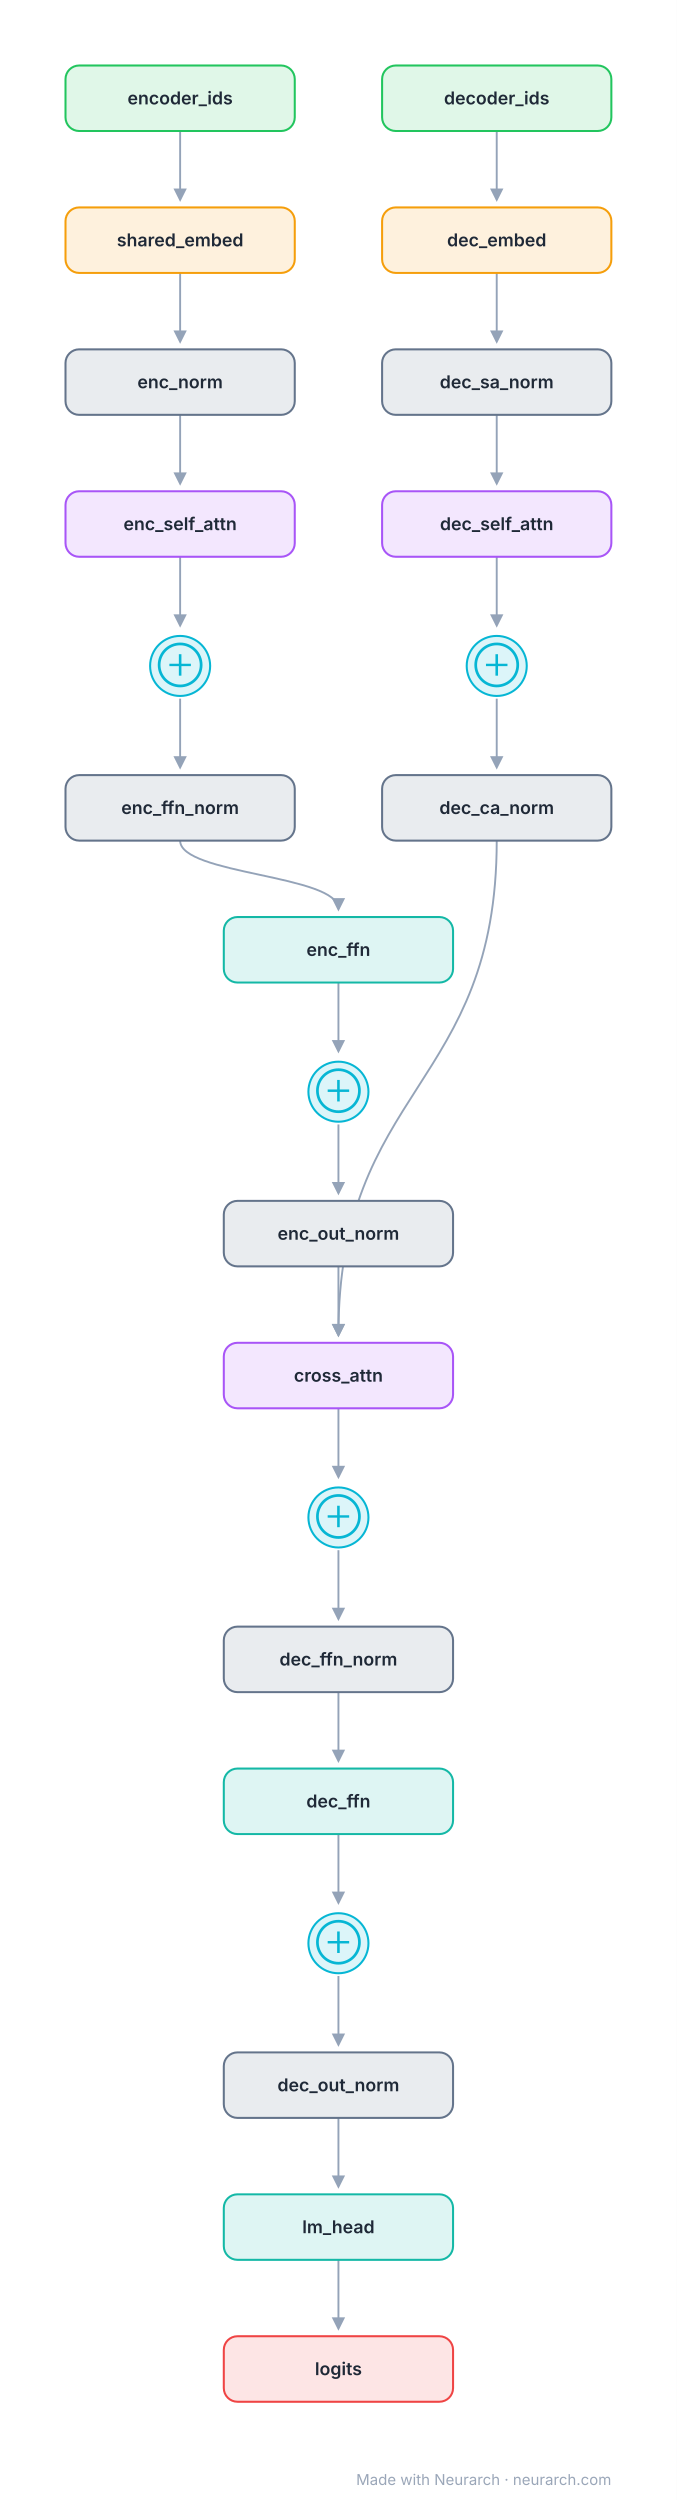
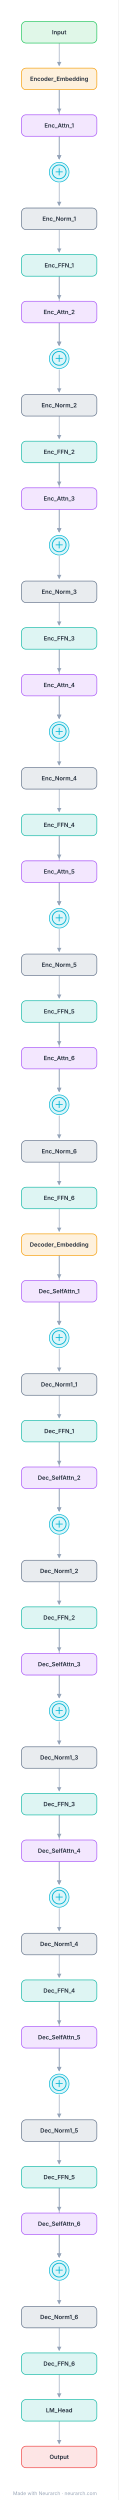
- <svg xmlns="http://www.w3.org/2000/svg" width="496" height="1832" viewBox="0 0 496 1832" font-family="-apple-system, 'Segoe UI', Inter, Helvetica, Arial, sans-serif">
+ <svg xmlns="http://www.w3.org/2000/svg" width="264" height="5576" viewBox="0 0 264 5576" font-family="-apple-system, 'Segoe UI', Inter, Helvetica, Arial, sans-serif">
  <defs>
    <marker id="arrow" viewBox="0 0 10 10" refX="8" refY="5" markerWidth="7" markerHeight="7" orient="auto-start-reverse">
      <path d="M0,0 L10,5 L0,10 z" fill="#94a3b8" />
    </marker>
  </defs>
-   <rect x="0" y="0" width="496" height="1832" fill="#ffffff" />
+   <rect x="0" y="0" width="264" height="5576" fill="#ffffff" />
  <path d="M132.0,96.0 C132.0,121.0 132.0,121.0 132.0,146.0" fill="none" stroke="#94a3b8" stroke-width="1.4" marker-end="url(#arrow)" />
  <path d="M132.0,200.0 C132.0,225.0 132.0,225.0 132.0,250.0" fill="none" stroke="#94a3b8" stroke-width="1.4" marker-end="url(#arrow)" />
+   <path d="M132.0,200.0 C132.0,277.0 132.0,277.0 132.0,354.0" fill="none" stroke="#94a3b8" stroke-width="1.4" marker-end="url(#arrow)" />
  <path d="M132.0,304.0 C132.0,329.0 132.0,329.0 132.0,354.0" fill="none" stroke="#94a3b8" stroke-width="1.4" marker-end="url(#arrow)" />
  <path d="M132.0,408.0 C132.0,433.0 132.0,433.0 132.0,458.0" fill="none" stroke="#94a3b8" stroke-width="1.4" marker-end="url(#arrow)" />
  <path d="M132.0,512.0 C132.0,537.0 132.0,537.0 132.0,562.0" fill="none" stroke="#94a3b8" stroke-width="1.4" marker-end="url(#arrow)" />
-   <path d="M132.0,616.0 C132.0,641.0 248.0,641.0 248.0,666.0" fill="none" stroke="#94a3b8" stroke-width="1.4" marker-end="url(#arrow)" />
-   <path d="M248.0,720.0 C248.0,745.0 248.0,745.0 248.0,770.0" fill="none" stroke="#94a3b8" stroke-width="1.4" marker-end="url(#arrow)" />
-   <path d="M248.0,824.0 C248.0,849.0 248.0,849.0 248.0,874.0" fill="none" stroke="#94a3b8" stroke-width="1.4" marker-end="url(#arrow)" />
-   <path d="M364.0,96.0 C364.0,121.0 364.0,121.0 364.0,146.0" fill="none" stroke="#94a3b8" stroke-width="1.4" marker-end="url(#arrow)" />
-   <path d="M364.0,200.0 C364.0,225.0 364.0,225.0 364.0,250.0" fill="none" stroke="#94a3b8" stroke-width="1.4" marker-end="url(#arrow)" />
-   <path d="M364.0,304.0 C364.0,329.0 364.0,329.0 364.0,354.0" fill="none" stroke="#94a3b8" stroke-width="1.4" marker-end="url(#arrow)" />
-   <path d="M364.0,408.0 C364.0,433.0 364.0,433.0 364.0,458.0" fill="none" stroke="#94a3b8" stroke-width="1.4" marker-end="url(#arrow)" />
-   <path d="M364.0,512.0 C364.0,537.0 364.0,537.0 364.0,562.0" fill="none" stroke="#94a3b8" stroke-width="1.4" marker-end="url(#arrow)" />
-   <path d="M364.0,616.0 C364.0,797.0 248.0,797.0 248.0,978.0" fill="none" stroke="#94a3b8" stroke-width="1.4" marker-end="url(#arrow)" />
-   <path d="M248.0,928.0 C248.0,953.0 248.0,953.0 248.0,978.0" fill="none" stroke="#94a3b8" stroke-width="1.4" marker-end="url(#arrow)" />
-   <path d="M248.0,1032.0 C248.0,1057.0 248.0,1057.0 248.0,1082.0" fill="none" stroke="#94a3b8" stroke-width="1.4" marker-end="url(#arrow)" />
-   <path d="M248.0,1136.0 C248.0,1161.0 248.0,1161.0 248.0,1186.0" fill="none" stroke="#94a3b8" stroke-width="1.4" marker-end="url(#arrow)" />
-   <path d="M248.0,1240.0 C248.0,1265.0 248.0,1265.0 248.0,1290.0" fill="none" stroke="#94a3b8" stroke-width="1.4" marker-end="url(#arrow)" />
-   <path d="M248.0,1344.0 C248.0,1369.0 248.0,1369.0 248.0,1394.0" fill="none" stroke="#94a3b8" stroke-width="1.4" marker-end="url(#arrow)" />
-   <path d="M248.0,1448.0 C248.0,1473.0 248.0,1473.0 248.0,1498.0" fill="none" stroke="#94a3b8" stroke-width="1.4" marker-end="url(#arrow)" />
-   <path d="M248.0,1552.0 C248.0,1577.0 248.0,1577.0 248.0,1602.0" fill="none" stroke="#94a3b8" stroke-width="1.4" marker-end="url(#arrow)" />
-   <path d="M248.0,1656.0 C248.0,1681.0 248.0,1681.0 248.0,1706.0" fill="none" stroke="#94a3b8" stroke-width="1.4" marker-end="url(#arrow)" />
+   <path d="M132.0,616.0 C132.0,641.0 132.0,641.0 132.0,666.0" fill="none" stroke="#94a3b8" stroke-width="1.4" marker-end="url(#arrow)" />
+   <path d="M132.0,616.0 C132.0,693.0 132.0,693.0 132.0,770.0" fill="none" stroke="#94a3b8" stroke-width="1.4" marker-end="url(#arrow)" />
+   <path d="M132.0,720.0 C132.0,745.0 132.0,745.0 132.0,770.0" fill="none" stroke="#94a3b8" stroke-width="1.4" marker-end="url(#arrow)" />
+   <path d="M132.0,824.0 C132.0,849.0 132.0,849.0 132.0,874.0" fill="none" stroke="#94a3b8" stroke-width="1.4" marker-end="url(#arrow)" />
+   <path d="M132.0,928.0 C132.0,953.0 132.0,953.0 132.0,978.0" fill="none" stroke="#94a3b8" stroke-width="1.4" marker-end="url(#arrow)" />
+   <path d="M132.0,1032.0 C132.0,1057.0 132.0,1057.0 132.0,1082.0" fill="none" stroke="#94a3b8" stroke-width="1.4" marker-end="url(#arrow)" />
+   <path d="M132.0,1032.0 C132.0,1109.0 132.0,1109.0 132.0,1186.0" fill="none" stroke="#94a3b8" stroke-width="1.4" marker-end="url(#arrow)" />
+   <path d="M132.0,1136.0 C132.0,1161.0 132.0,1161.0 132.0,1186.0" fill="none" stroke="#94a3b8" stroke-width="1.4" marker-end="url(#arrow)" />
+   <path d="M132.0,1240.0 C132.0,1265.0 132.0,1265.0 132.0,1290.0" fill="none" stroke="#94a3b8" stroke-width="1.4" marker-end="url(#arrow)" />
+   <path d="M132.0,1344.0 C132.0,1369.0 132.0,1369.0 132.0,1394.0" fill="none" stroke="#94a3b8" stroke-width="1.4" marker-end="url(#arrow)" />
+   <path d="M132.0,1448.0 C132.0,1473.0 132.0,1473.0 132.0,1498.0" fill="none" stroke="#94a3b8" stroke-width="1.4" marker-end="url(#arrow)" />
+   <path d="M132.0,1448.0 C132.0,1525.0 132.0,1525.0 132.0,1602.0" fill="none" stroke="#94a3b8" stroke-width="1.4" marker-end="url(#arrow)" />
+   <path d="M132.0,1552.0 C132.0,1577.0 132.0,1577.0 132.0,1602.0" fill="none" stroke="#94a3b8" stroke-width="1.4" marker-end="url(#arrow)" />
+   <path d="M132.0,1656.0 C132.0,1681.0 132.0,1681.0 132.0,1706.0" fill="none" stroke="#94a3b8" stroke-width="1.4" marker-end="url(#arrow)" />
+   <path d="M132.0,1760.0 C132.0,1785.0 132.0,1785.0 132.0,1810.0" fill="none" stroke="#94a3b8" stroke-width="1.4" marker-end="url(#arrow)" />
+   <path d="M132.0,1864.0 C132.0,1889.0 132.0,1889.0 132.0,1914.0" fill="none" stroke="#94a3b8" stroke-width="1.4" marker-end="url(#arrow)" />
+   <path d="M132.0,1864.0 C132.0,1941.0 132.0,1941.0 132.0,2018.0" fill="none" stroke="#94a3b8" stroke-width="1.4" marker-end="url(#arrow)" />
+   <path d="M132.0,1968.0 C132.0,1993.0 132.0,1993.0 132.0,2018.0" fill="none" stroke="#94a3b8" stroke-width="1.4" marker-end="url(#arrow)" />
+   <path d="M132.0,2072.0 C132.0,2097.0 132.0,2097.0 132.0,2122.0" fill="none" stroke="#94a3b8" stroke-width="1.4" marker-end="url(#arrow)" />
+   <path d="M132.0,2176.0 C132.0,2201.0 132.0,2201.0 132.0,2226.0" fill="none" stroke="#94a3b8" stroke-width="1.4" marker-end="url(#arrow)" />
+   <path d="M132.0,2280.0 C132.0,2305.0 132.0,2305.0 132.0,2330.0" fill="none" stroke="#94a3b8" stroke-width="1.4" marker-end="url(#arrow)" />
+   <path d="M132.0,2280.0 C132.0,2357.0 132.0,2357.0 132.0,2434.0" fill="none" stroke="#94a3b8" stroke-width="1.4" marker-end="url(#arrow)" />
+   <path d="M132.0,2384.0 C132.0,2409.0 132.0,2409.0 132.0,2434.0" fill="none" stroke="#94a3b8" stroke-width="1.4" marker-end="url(#arrow)" />
+   <path d="M132.0,2488.0 C132.0,2513.0 132.0,2513.0 132.0,2538.0" fill="none" stroke="#94a3b8" stroke-width="1.4" marker-end="url(#arrow)" />
+   <path d="M132.0,2592.0 C132.0,2617.0 132.0,2617.0 132.0,2642.0" fill="none" stroke="#94a3b8" stroke-width="1.4" marker-end="url(#arrow)" />
+   <path d="M132.0,2800.0 C132.0,2825.0 132.0,2825.0 132.0,2850.0" fill="none" stroke="#94a3b8" stroke-width="1.4" marker-end="url(#arrow)" />
+   <path d="M132.0,2800.0 C132.0,2877.0 132.0,2877.0 132.0,2954.0" fill="none" stroke="#94a3b8" stroke-width="1.4" marker-end="url(#arrow)" />
+   <path d="M132.0,2904.0 C132.0,2929.0 132.0,2929.0 132.0,2954.0" fill="none" stroke="#94a3b8" stroke-width="1.4" marker-end="url(#arrow)" />
+   <path d="M132.0,3008.0 C132.0,3033.0 132.0,3033.0 132.0,3058.0" fill="none" stroke="#94a3b8" stroke-width="1.4" marker-end="url(#arrow)" />
+   <path d="M132.0,3112.0 C132.0,3137.0 132.0,3137.0 132.0,3162.0" fill="none" stroke="#94a3b8" stroke-width="1.4" marker-end="url(#arrow)" />
+   <path d="M132.0,3216.0 C132.0,3241.0 132.0,3241.0 132.0,3266.0" fill="none" stroke="#94a3b8" stroke-width="1.4" marker-end="url(#arrow)" />
+   <path d="M132.0,3216.0 C132.0,3293.0 132.0,3293.0 132.0,3370.0" fill="none" stroke="#94a3b8" stroke-width="1.4" marker-end="url(#arrow)" />
+   <path d="M132.0,3320.0 C132.0,3345.0 132.0,3345.0 132.0,3370.0" fill="none" stroke="#94a3b8" stroke-width="1.4" marker-end="url(#arrow)" />
+   <path d="M132.0,3424.0 C132.0,3449.0 132.0,3449.0 132.0,3474.0" fill="none" stroke="#94a3b8" stroke-width="1.4" marker-end="url(#arrow)" />
+   <path d="M132.0,3528.0 C132.0,3553.0 132.0,3553.0 132.0,3578.0" fill="none" stroke="#94a3b8" stroke-width="1.4" marker-end="url(#arrow)" />
+   <path d="M132.0,3632.0 C132.0,3657.0 132.0,3657.0 132.0,3682.0" fill="none" stroke="#94a3b8" stroke-width="1.4" marker-end="url(#arrow)" />
+   <path d="M132.0,3632.0 C132.0,3709.0 132.0,3709.0 132.0,3786.0" fill="none" stroke="#94a3b8" stroke-width="1.4" marker-end="url(#arrow)" />
+   <path d="M132.0,3736.0 C132.0,3761.0 132.0,3761.0 132.0,3786.0" fill="none" stroke="#94a3b8" stroke-width="1.4" marker-end="url(#arrow)" />
+   <path d="M132.0,3840.0 C132.0,3865.0 132.0,3865.0 132.0,3890.0" fill="none" stroke="#94a3b8" stroke-width="1.4" marker-end="url(#arrow)" />
+   <path d="M132.0,3944.0 C132.0,3969.0 132.0,3969.0 132.0,3994.0" fill="none" stroke="#94a3b8" stroke-width="1.4" marker-end="url(#arrow)" />
+   <path d="M132.0,4048.0 C132.0,4073.0 132.0,4073.0 132.0,4098.0" fill="none" stroke="#94a3b8" stroke-width="1.4" marker-end="url(#arrow)" />
+   <path d="M132.0,4048.0 C132.0,4125.0 132.0,4125.0 132.0,4202.0" fill="none" stroke="#94a3b8" stroke-width="1.4" marker-end="url(#arrow)" />
+   <path d="M132.0,4152.0 C132.0,4177.0 132.0,4177.0 132.0,4202.0" fill="none" stroke="#94a3b8" stroke-width="1.4" marker-end="url(#arrow)" />
+   <path d="M132.0,4256.0 C132.0,4281.0 132.0,4281.0 132.0,4306.0" fill="none" stroke="#94a3b8" stroke-width="1.4" marker-end="url(#arrow)" />
+   <path d="M132.0,4360.0 C132.0,4385.0 132.0,4385.0 132.0,4410.0" fill="none" stroke="#94a3b8" stroke-width="1.4" marker-end="url(#arrow)" />
+   <path d="M132.0,4464.0 C132.0,4489.0 132.0,4489.0 132.0,4514.0" fill="none" stroke="#94a3b8" stroke-width="1.4" marker-end="url(#arrow)" />
+   <path d="M132.0,4464.0 C132.0,4541.0 132.0,4541.0 132.0,4618.0" fill="none" stroke="#94a3b8" stroke-width="1.4" marker-end="url(#arrow)" />
+   <path d="M132.0,4568.0 C132.0,4593.0 132.0,4593.0 132.0,4618.0" fill="none" stroke="#94a3b8" stroke-width="1.4" marker-end="url(#arrow)" />
+   <path d="M132.0,4672.0 C132.0,4697.0 132.0,4697.0 132.0,4722.0" fill="none" stroke="#94a3b8" stroke-width="1.4" marker-end="url(#arrow)" />
+   <path d="M132.0,4776.0 C132.0,4801.0 132.0,4801.0 132.0,4826.0" fill="none" stroke="#94a3b8" stroke-width="1.4" marker-end="url(#arrow)" />
+   <path d="M132.0,4880.0 C132.0,4905.0 132.0,4905.0 132.0,4930.0" fill="none" stroke="#94a3b8" stroke-width="1.4" marker-end="url(#arrow)" />
+   <path d="M132.0,4880.0 C132.0,4957.0 132.0,4957.0 132.0,5034.0" fill="none" stroke="#94a3b8" stroke-width="1.4" marker-end="url(#arrow)" />
+   <path d="M132.0,4984.0 C132.0,5009.0 132.0,5009.0 132.0,5034.0" fill="none" stroke="#94a3b8" stroke-width="1.4" marker-end="url(#arrow)" />
+   <path d="M132.0,5088.0 C132.0,5113.0 132.0,5113.0 132.0,5138.0" fill="none" stroke="#94a3b8" stroke-width="1.4" marker-end="url(#arrow)" />
+   <path d="M132.0,5192.0 C132.0,5217.0 132.0,5217.0 132.0,5242.0" fill="none" stroke="#94a3b8" stroke-width="1.4" marker-end="url(#arrow)" />
+   <path d="M132.0,2696.0 C132.0,2721.0 132.0,2721.0 132.0,2746.0" fill="none" stroke="#94a3b8" stroke-width="1.4" marker-end="url(#arrow)" />
+   <path d="M132.0,5296.0 C132.0,5321.0 132.0,5321.0 132.0,5346.0" fill="none" stroke="#94a3b8" stroke-width="1.4" marker-end="url(#arrow)" />
+   <path d="M132.0,5400.0 C132.0,5425.0 132.0,5425.0 132.0,5450.0" fill="none" stroke="#94a3b8" stroke-width="1.4" marker-end="url(#arrow)" />
  <rect x="48.0" y="48.0" width="168" height="48" rx="10" fill="rgb(224, 247, 232)" stroke="#22c55e" stroke-width="1.5" />
-   <text x="132.0" y="76.5" text-anchor="middle" font-size="13" font-weight="600" fill="#1f2937">encoder_ids</text>
+   <text x="132.0" y="76.5" text-anchor="middle" font-size="13" font-weight="600" fill="#1f2937">Input</text>
  <rect x="48.0" y="152.0" width="168" height="48" rx="10" fill="rgb(254, 241, 221)" stroke="#f59e0b" stroke-width="1.5" />
-   <text x="132.0" y="180.5" text-anchor="middle" font-size="13" font-weight="600" fill="#1f2937">shared_embed</text>
-   <rect x="48.0" y="256.0" width="168" height="48" rx="10" fill="rgb(233, 236, 239)" stroke="#64748b" stroke-width="1.5" />
-   <text x="132.0" y="284.5" text-anchor="middle" font-size="13" font-weight="600" fill="#1f2937">enc_norm</text>
-   <rect x="48.0" y="360.0" width="168" height="48" rx="10" fill="rgb(243, 231, 254)" stroke="#a855f7" stroke-width="1.5" />
-   <text x="132.0" y="388.5" text-anchor="middle" font-size="13" font-weight="600" fill="#1f2937">enc_self_attn</text>
-   <circle cx="132.0" cy="488.0" r="22" fill="rgb(220, 245, 249)" stroke="#06b6d4" stroke-width="1.5" />
-   <text x="132.0" y="496.0" text-anchor="middle" font-size="24" fill="#06b6d4">⊕</text>
-   <rect x="48.0" y="568.0" width="168" height="48" rx="10" fill="rgb(233, 236, 239)" stroke="#64748b" stroke-width="1.5" />
-   <text x="132.0" y="596.5" text-anchor="middle" font-size="13" font-weight="600" fill="#1f2937">enc_ffn_norm</text>
-   <rect x="164.0" y="672.0" width="168" height="48" rx="10" fill="rgb(222, 245, 243)" stroke="#14b8a6" stroke-width="1.5" />
-   <text x="248.0" y="700.5" text-anchor="middle" font-size="13" font-weight="600" fill="#1f2937">enc_ffn</text>
-   <circle cx="248.0" cy="800.0" r="22" fill="rgb(220, 245, 249)" stroke="#06b6d4" stroke-width="1.5" />
-   <text x="248.0" y="808.0" text-anchor="middle" font-size="24" fill="#06b6d4">⊕</text>
-   <rect x="164.0" y="880.0" width="168" height="48" rx="10" fill="rgb(233, 236, 239)" stroke="#64748b" stroke-width="1.5" />
-   <text x="248.0" y="908.5" text-anchor="middle" font-size="13" font-weight="600" fill="#1f2937">enc_out_norm</text>
-   <rect x="280.0" y="48.0" width="168" height="48" rx="10" fill="rgb(224, 247, 232)" stroke="#22c55e" stroke-width="1.5" />
-   <text x="364.0" y="76.5" text-anchor="middle" font-size="13" font-weight="600" fill="#1f2937">decoder_ids</text>
-   <rect x="280.0" y="152.0" width="168" height="48" rx="10" fill="rgb(254, 241, 221)" stroke="#f59e0b" stroke-width="1.5" />
-   <text x="364.0" y="180.5" text-anchor="middle" font-size="13" font-weight="600" fill="#1f2937">dec_embed</text>
-   <rect x="280.0" y="256.0" width="168" height="48" rx="10" fill="rgb(233, 236, 239)" stroke="#64748b" stroke-width="1.5" />
-   <text x="364.0" y="284.5" text-anchor="middle" font-size="13" font-weight="600" fill="#1f2937">dec_sa_norm</text>
-   <rect x="280.0" y="360.0" width="168" height="48" rx="10" fill="rgb(243, 231, 254)" stroke="#a855f7" stroke-width="1.5" />
-   <text x="364.0" y="388.5" text-anchor="middle" font-size="13" font-weight="600" fill="#1f2937">dec_self_attn</text>
-   <circle cx="364.0" cy="488.0" r="22" fill="rgb(220, 245, 249)" stroke="#06b6d4" stroke-width="1.5" />
-   <text x="364.0" y="496.0" text-anchor="middle" font-size="24" fill="#06b6d4">⊕</text>
-   <rect x="280.0" y="568.0" width="168" height="48" rx="10" fill="rgb(233, 236, 239)" stroke="#64748b" stroke-width="1.5" />
-   <text x="364.0" y="596.5" text-anchor="middle" font-size="13" font-weight="600" fill="#1f2937">dec_ca_norm</text>
-   <rect x="164.0" y="984.0" width="168" height="48" rx="10" fill="rgb(243, 231, 254)" stroke="#a855f7" stroke-width="1.5" />
-   <text x="248.0" y="1012.5" text-anchor="middle" font-size="13" font-weight="600" fill="#1f2937">cross_attn</text>
-   <circle cx="248.0" cy="1112.0" r="22" fill="rgb(220, 245, 249)" stroke="#06b6d4" stroke-width="1.5" />
-   <text x="248.0" y="1120.0" text-anchor="middle" font-size="24" fill="#06b6d4">⊕</text>
-   <rect x="164.0" y="1192.0" width="168" height="48" rx="10" fill="rgb(233, 236, 239)" stroke="#64748b" stroke-width="1.5" />
-   <text x="248.0" y="1220.5" text-anchor="middle" font-size="13" font-weight="600" fill="#1f2937">dec_ffn_norm</text>
-   <rect x="164.0" y="1296.0" width="168" height="48" rx="10" fill="rgb(222, 245, 243)" stroke="#14b8a6" stroke-width="1.5" />
-   <text x="248.0" y="1324.5" text-anchor="middle" font-size="13" font-weight="600" fill="#1f2937">dec_ffn</text>
-   <circle cx="248.0" cy="1424.0" r="22" fill="rgb(220, 245, 249)" stroke="#06b6d4" stroke-width="1.5" />
-   <text x="248.0" y="1432.0" text-anchor="middle" font-size="24" fill="#06b6d4">⊕</text>
-   <rect x="164.0" y="1504.0" width="168" height="48" rx="10" fill="rgb(233, 236, 239)" stroke="#64748b" stroke-width="1.5" />
-   <text x="248.0" y="1532.5" text-anchor="middle" font-size="13" font-weight="600" fill="#1f2937">dec_out_norm</text>
-   <rect x="164.0" y="1608.0" width="168" height="48" rx="10" fill="rgb(222, 245, 243)" stroke="#14b8a6" stroke-width="1.5" />
-   <text x="248.0" y="1636.5" text-anchor="middle" font-size="13" font-weight="600" fill="#1f2937">lm_head</text>
-   <rect x="164.0" y="1712.0" width="168" height="48" rx="10" fill="rgb(253, 229, 229)" stroke="#ef4444" stroke-width="1.5" />
-   <text x="248.0" y="1740.5" text-anchor="middle" font-size="13" font-weight="600" fill="#1f2937">logits</text>
-   <text x="448.0" y="1821.0" text-anchor="end" font-size="11" fill="#9aa6b8">Made with Neurarch · neurarch.com</text>
+   <text x="132.0" y="180.5" text-anchor="middle" font-size="13" font-weight="600" fill="#1f2937">Encoder_Embedding</text>
+   <rect x="48.0" y="256.0" width="168" height="48" rx="10" fill="rgb(243, 231, 254)" stroke="#a855f7" stroke-width="1.5" />
+   <text x="132.0" y="284.5" text-anchor="middle" font-size="13" font-weight="600" fill="#1f2937">Enc_Attn_1</text>
+   <circle cx="132.0" cy="384.0" r="22" fill="rgb(220, 245, 249)" stroke="#06b6d4" stroke-width="1.5" />
+   <text x="132.0" y="392.0" text-anchor="middle" font-size="24" fill="#06b6d4">⊕</text>
+   <rect x="48.0" y="464.0" width="168" height="48" rx="10" fill="rgb(233, 236, 239)" stroke="#64748b" stroke-width="1.5" />
+   <text x="132.0" y="492.5" text-anchor="middle" font-size="13" font-weight="600" fill="#1f2937">Enc_Norm_1</text>
+   <rect x="48.0" y="568.0" width="168" height="48" rx="10" fill="rgb(222, 245, 243)" stroke="#14b8a6" stroke-width="1.5" />
+   <text x="132.0" y="596.5" text-anchor="middle" font-size="13" font-weight="600" fill="#1f2937">Enc_FFN_1</text>
+   <rect x="48.0" y="672.0" width="168" height="48" rx="10" fill="rgb(243, 231, 254)" stroke="#a855f7" stroke-width="1.5" />
+   <text x="132.0" y="700.5" text-anchor="middle" font-size="13" font-weight="600" fill="#1f2937">Enc_Attn_2</text>
+   <circle cx="132.0" cy="800.0" r="22" fill="rgb(220, 245, 249)" stroke="#06b6d4" stroke-width="1.5" />
+   <text x="132.0" y="808.0" text-anchor="middle" font-size="24" fill="#06b6d4">⊕</text>
+   <rect x="48.0" y="880.0" width="168" height="48" rx="10" fill="rgb(233, 236, 239)" stroke="#64748b" stroke-width="1.5" />
+   <text x="132.0" y="908.5" text-anchor="middle" font-size="13" font-weight="600" fill="#1f2937">Enc_Norm_2</text>
+   <rect x="48.0" y="984.0" width="168" height="48" rx="10" fill="rgb(222, 245, 243)" stroke="#14b8a6" stroke-width="1.5" />
+   <text x="132.0" y="1012.5" text-anchor="middle" font-size="13" font-weight="600" fill="#1f2937">Enc_FFN_2</text>
+   <rect x="48.0" y="1088.0" width="168" height="48" rx="10" fill="rgb(243, 231, 254)" stroke="#a855f7" stroke-width="1.5" />
+   <text x="132.0" y="1116.5" text-anchor="middle" font-size="13" font-weight="600" fill="#1f2937">Enc_Attn_3</text>
+   <circle cx="132.0" cy="1216.0" r="22" fill="rgb(220, 245, 249)" stroke="#06b6d4" stroke-width="1.5" />
+   <text x="132.0" y="1224.0" text-anchor="middle" font-size="24" fill="#06b6d4">⊕</text>
+   <rect x="48.0" y="1296.0" width="168" height="48" rx="10" fill="rgb(233, 236, 239)" stroke="#64748b" stroke-width="1.5" />
+   <text x="132.0" y="1324.5" text-anchor="middle" font-size="13" font-weight="600" fill="#1f2937">Enc_Norm_3</text>
+   <rect x="48.0" y="1400.0" width="168" height="48" rx="10" fill="rgb(222, 245, 243)" stroke="#14b8a6" stroke-width="1.5" />
+   <text x="132.0" y="1428.5" text-anchor="middle" font-size="13" font-weight="600" fill="#1f2937">Enc_FFN_3</text>
+   <rect x="48.0" y="1504.0" width="168" height="48" rx="10" fill="rgb(243, 231, 254)" stroke="#a855f7" stroke-width="1.5" />
+   <text x="132.0" y="1532.5" text-anchor="middle" font-size="13" font-weight="600" fill="#1f2937">Enc_Attn_4</text>
+   <circle cx="132.0" cy="1632.0" r="22" fill="rgb(220, 245, 249)" stroke="#06b6d4" stroke-width="1.5" />
+   <text x="132.0" y="1640.0" text-anchor="middle" font-size="24" fill="#06b6d4">⊕</text>
+   <rect x="48.0" y="1712.0" width="168" height="48" rx="10" fill="rgb(233, 236, 239)" stroke="#64748b" stroke-width="1.5" />
+   <text x="132.0" y="1740.5" text-anchor="middle" font-size="13" font-weight="600" fill="#1f2937">Enc_Norm_4</text>
+   <rect x="48.0" y="1816.0" width="168" height="48" rx="10" fill="rgb(222, 245, 243)" stroke="#14b8a6" stroke-width="1.5" />
+   <text x="132.0" y="1844.5" text-anchor="middle" font-size="13" font-weight="600" fill="#1f2937">Enc_FFN_4</text>
+   <rect x="48.0" y="1920.0" width="168" height="48" rx="10" fill="rgb(243, 231, 254)" stroke="#a855f7" stroke-width="1.5" />
+   <text x="132.0" y="1948.5" text-anchor="middle" font-size="13" font-weight="600" fill="#1f2937">Enc_Attn_5</text>
+   <circle cx="132.0" cy="2048.0" r="22" fill="rgb(220, 245, 249)" stroke="#06b6d4" stroke-width="1.5" />
+   <text x="132.0" y="2056.0" text-anchor="middle" font-size="24" fill="#06b6d4">⊕</text>
+   <rect x="48.0" y="2128.0" width="168" height="48" rx="10" fill="rgb(233, 236, 239)" stroke="#64748b" stroke-width="1.5" />
+   <text x="132.0" y="2156.5" text-anchor="middle" font-size="13" font-weight="600" fill="#1f2937">Enc_Norm_5</text>
+   <rect x="48.0" y="2232.0" width="168" height="48" rx="10" fill="rgb(222, 245, 243)" stroke="#14b8a6" stroke-width="1.5" />
+   <text x="132.0" y="2260.5" text-anchor="middle" font-size="13" font-weight="600" fill="#1f2937">Enc_FFN_5</text>
+   <rect x="48.0" y="2336.0" width="168" height="48" rx="10" fill="rgb(243, 231, 254)" stroke="#a855f7" stroke-width="1.5" />
+   <text x="132.0" y="2364.5" text-anchor="middle" font-size="13" font-weight="600" fill="#1f2937">Enc_Attn_6</text>
+   <circle cx="132.0" cy="2464.0" r="22" fill="rgb(220, 245, 249)" stroke="#06b6d4" stroke-width="1.5" />
+   <text x="132.0" y="2472.0" text-anchor="middle" font-size="24" fill="#06b6d4">⊕</text>
+   <rect x="48.0" y="2544.0" width="168" height="48" rx="10" fill="rgb(233, 236, 239)" stroke="#64748b" stroke-width="1.5" />
+   <text x="132.0" y="2572.5" text-anchor="middle" font-size="13" font-weight="600" fill="#1f2937">Enc_Norm_6</text>
+   <rect x="48.0" y="2648.0" width="168" height="48" rx="10" fill="rgb(222, 245, 243)" stroke="#14b8a6" stroke-width="1.5" />
+   <text x="132.0" y="2676.5" text-anchor="middle" font-size="13" font-weight="600" fill="#1f2937">Enc_FFN_6</text>
+   <rect x="48.0" y="2752.0" width="168" height="48" rx="10" fill="rgb(254, 241, 221)" stroke="#f59e0b" stroke-width="1.5" />
+   <text x="132.0" y="2780.5" text-anchor="middle" font-size="13" font-weight="600" fill="#1f2937">Decoder_Embedding</text>
+   <rect x="48.0" y="2856.0" width="168" height="48" rx="10" fill="rgb(243, 231, 254)" stroke="#a855f7" stroke-width="1.5" />
+   <text x="132.0" y="2884.5" text-anchor="middle" font-size="13" font-weight="600" fill="#1f2937">Dec_SelfAttn_1</text>
+   <circle cx="132.0" cy="2984.0" r="22" fill="rgb(220, 245, 249)" stroke="#06b6d4" stroke-width="1.5" />
+   <text x="132.0" y="2992.0" text-anchor="middle" font-size="24" fill="#06b6d4">⊕</text>
+   <rect x="48.0" y="3064.0" width="168" height="48" rx="10" fill="rgb(233, 236, 239)" stroke="#64748b" stroke-width="1.5" />
+   <text x="132.0" y="3092.5" text-anchor="middle" font-size="13" font-weight="600" fill="#1f2937">Dec_Norm1_1</text>
+   <rect x="48.0" y="3168.0" width="168" height="48" rx="10" fill="rgb(222, 245, 243)" stroke="#14b8a6" stroke-width="1.5" />
+   <text x="132.0" y="3196.5" text-anchor="middle" font-size="13" font-weight="600" fill="#1f2937">Dec_FFN_1</text>
+   <rect x="48.0" y="3272.0" width="168" height="48" rx="10" fill="rgb(243, 231, 254)" stroke="#a855f7" stroke-width="1.5" />
+   <text x="132.0" y="3300.5" text-anchor="middle" font-size="13" font-weight="600" fill="#1f2937">Dec_SelfAttn_2</text>
+   <circle cx="132.0" cy="3400.0" r="22" fill="rgb(220, 245, 249)" stroke="#06b6d4" stroke-width="1.5" />
+   <text x="132.0" y="3408.0" text-anchor="middle" font-size="24" fill="#06b6d4">⊕</text>
+   <rect x="48.0" y="3480.0" width="168" height="48" rx="10" fill="rgb(233, 236, 239)" stroke="#64748b" stroke-width="1.5" />
+   <text x="132.0" y="3508.5" text-anchor="middle" font-size="13" font-weight="600" fill="#1f2937">Dec_Norm1_2</text>
+   <rect x="48.0" y="3584.0" width="168" height="48" rx="10" fill="rgb(222, 245, 243)" stroke="#14b8a6" stroke-width="1.5" />
+   <text x="132.0" y="3612.5" text-anchor="middle" font-size="13" font-weight="600" fill="#1f2937">Dec_FFN_2</text>
+   <rect x="48.0" y="3688.0" width="168" height="48" rx="10" fill="rgb(243, 231, 254)" stroke="#a855f7" stroke-width="1.5" />
+   <text x="132.0" y="3716.5" text-anchor="middle" font-size="13" font-weight="600" fill="#1f2937">Dec_SelfAttn_3</text>
+   <circle cx="132.0" cy="3816.0" r="22" fill="rgb(220, 245, 249)" stroke="#06b6d4" stroke-width="1.5" />
+   <text x="132.0" y="3824.0" text-anchor="middle" font-size="24" fill="#06b6d4">⊕</text>
+   <rect x="48.0" y="3896.0" width="168" height="48" rx="10" fill="rgb(233, 236, 239)" stroke="#64748b" stroke-width="1.5" />
+   <text x="132.0" y="3924.5" text-anchor="middle" font-size="13" font-weight="600" fill="#1f2937">Dec_Norm1_3</text>
+   <rect x="48.0" y="4000.0" width="168" height="48" rx="10" fill="rgb(222, 245, 243)" stroke="#14b8a6" stroke-width="1.5" />
+   <text x="132.0" y="4028.5" text-anchor="middle" font-size="13" font-weight="600" fill="#1f2937">Dec_FFN_3</text>
+   <rect x="48.0" y="4104.0" width="168" height="48" rx="10" fill="rgb(243, 231, 254)" stroke="#a855f7" stroke-width="1.5" />
+   <text x="132.0" y="4132.5" text-anchor="middle" font-size="13" font-weight="600" fill="#1f2937">Dec_SelfAttn_4</text>
+   <circle cx="132.0" cy="4232.0" r="22" fill="rgb(220, 245, 249)" stroke="#06b6d4" stroke-width="1.5" />
+   <text x="132.0" y="4240.0" text-anchor="middle" font-size="24" fill="#06b6d4">⊕</text>
+   <rect x="48.0" y="4312.0" width="168" height="48" rx="10" fill="rgb(233, 236, 239)" stroke="#64748b" stroke-width="1.5" />
+   <text x="132.0" y="4340.5" text-anchor="middle" font-size="13" font-weight="600" fill="#1f2937">Dec_Norm1_4</text>
+   <rect x="48.0" y="4416.0" width="168" height="48" rx="10" fill="rgb(222, 245, 243)" stroke="#14b8a6" stroke-width="1.5" />
+   <text x="132.0" y="4444.5" text-anchor="middle" font-size="13" font-weight="600" fill="#1f2937">Dec_FFN_4</text>
+   <rect x="48.0" y="4520.0" width="168" height="48" rx="10" fill="rgb(243, 231, 254)" stroke="#a855f7" stroke-width="1.5" />
+   <text x="132.0" y="4548.5" text-anchor="middle" font-size="13" font-weight="600" fill="#1f2937">Dec_SelfAttn_5</text>
+   <circle cx="132.0" cy="4648.0" r="22" fill="rgb(220, 245, 249)" stroke="#06b6d4" stroke-width="1.5" />
+   <text x="132.0" y="4656.0" text-anchor="middle" font-size="24" fill="#06b6d4">⊕</text>
+   <rect x="48.0" y="4728.0" width="168" height="48" rx="10" fill="rgb(233, 236, 239)" stroke="#64748b" stroke-width="1.5" />
+   <text x="132.0" y="4756.5" text-anchor="middle" font-size="13" font-weight="600" fill="#1f2937">Dec_Norm1_5</text>
+   <rect x="48.0" y="4832.0" width="168" height="48" rx="10" fill="rgb(222, 245, 243)" stroke="#14b8a6" stroke-width="1.5" />
+   <text x="132.0" y="4860.5" text-anchor="middle" font-size="13" font-weight="600" fill="#1f2937">Dec_FFN_5</text>
+   <rect x="48.0" y="4936.0" width="168" height="48" rx="10" fill="rgb(243, 231, 254)" stroke="#a855f7" stroke-width="1.5" />
+   <text x="132.0" y="4964.5" text-anchor="middle" font-size="13" font-weight="600" fill="#1f2937">Dec_SelfAttn_6</text>
+   <circle cx="132.0" cy="5064.0" r="22" fill="rgb(220, 245, 249)" stroke="#06b6d4" stroke-width="1.5" />
+   <text x="132.0" y="5072.0" text-anchor="middle" font-size="24" fill="#06b6d4">⊕</text>
+   <rect x="48.0" y="5144.0" width="168" height="48" rx="10" fill="rgb(233, 236, 239)" stroke="#64748b" stroke-width="1.5" />
+   <text x="132.0" y="5172.5" text-anchor="middle" font-size="13" font-weight="600" fill="#1f2937">Dec_Norm1_6</text>
+   <rect x="48.0" y="5248.0" width="168" height="48" rx="10" fill="rgb(222, 245, 243)" stroke="#14b8a6" stroke-width="1.5" />
+   <text x="132.0" y="5276.5" text-anchor="middle" font-size="13" font-weight="600" fill="#1f2937">Dec_FFN_6</text>
+   <rect x="48.0" y="5352.0" width="168" height="48" rx="10" fill="rgb(222, 245, 243)" stroke="#14b8a6" stroke-width="1.5" />
+   <text x="132.0" y="5380.5" text-anchor="middle" font-size="13" font-weight="600" fill="#1f2937">LM_Head</text>
+   <rect x="48.0" y="5456.0" width="168" height="48" rx="10" fill="rgb(253, 229, 229)" stroke="#ef4444" stroke-width="1.5" />
+   <text x="132.0" y="5484.5" text-anchor="middle" font-size="13" font-weight="600" fill="#1f2937">Output</text>
+   <text x="216.0" y="5565.0" text-anchor="end" font-size="11" fill="#9aa6b8">Made with Neurarch · neurarch.com</text>
</svg>
